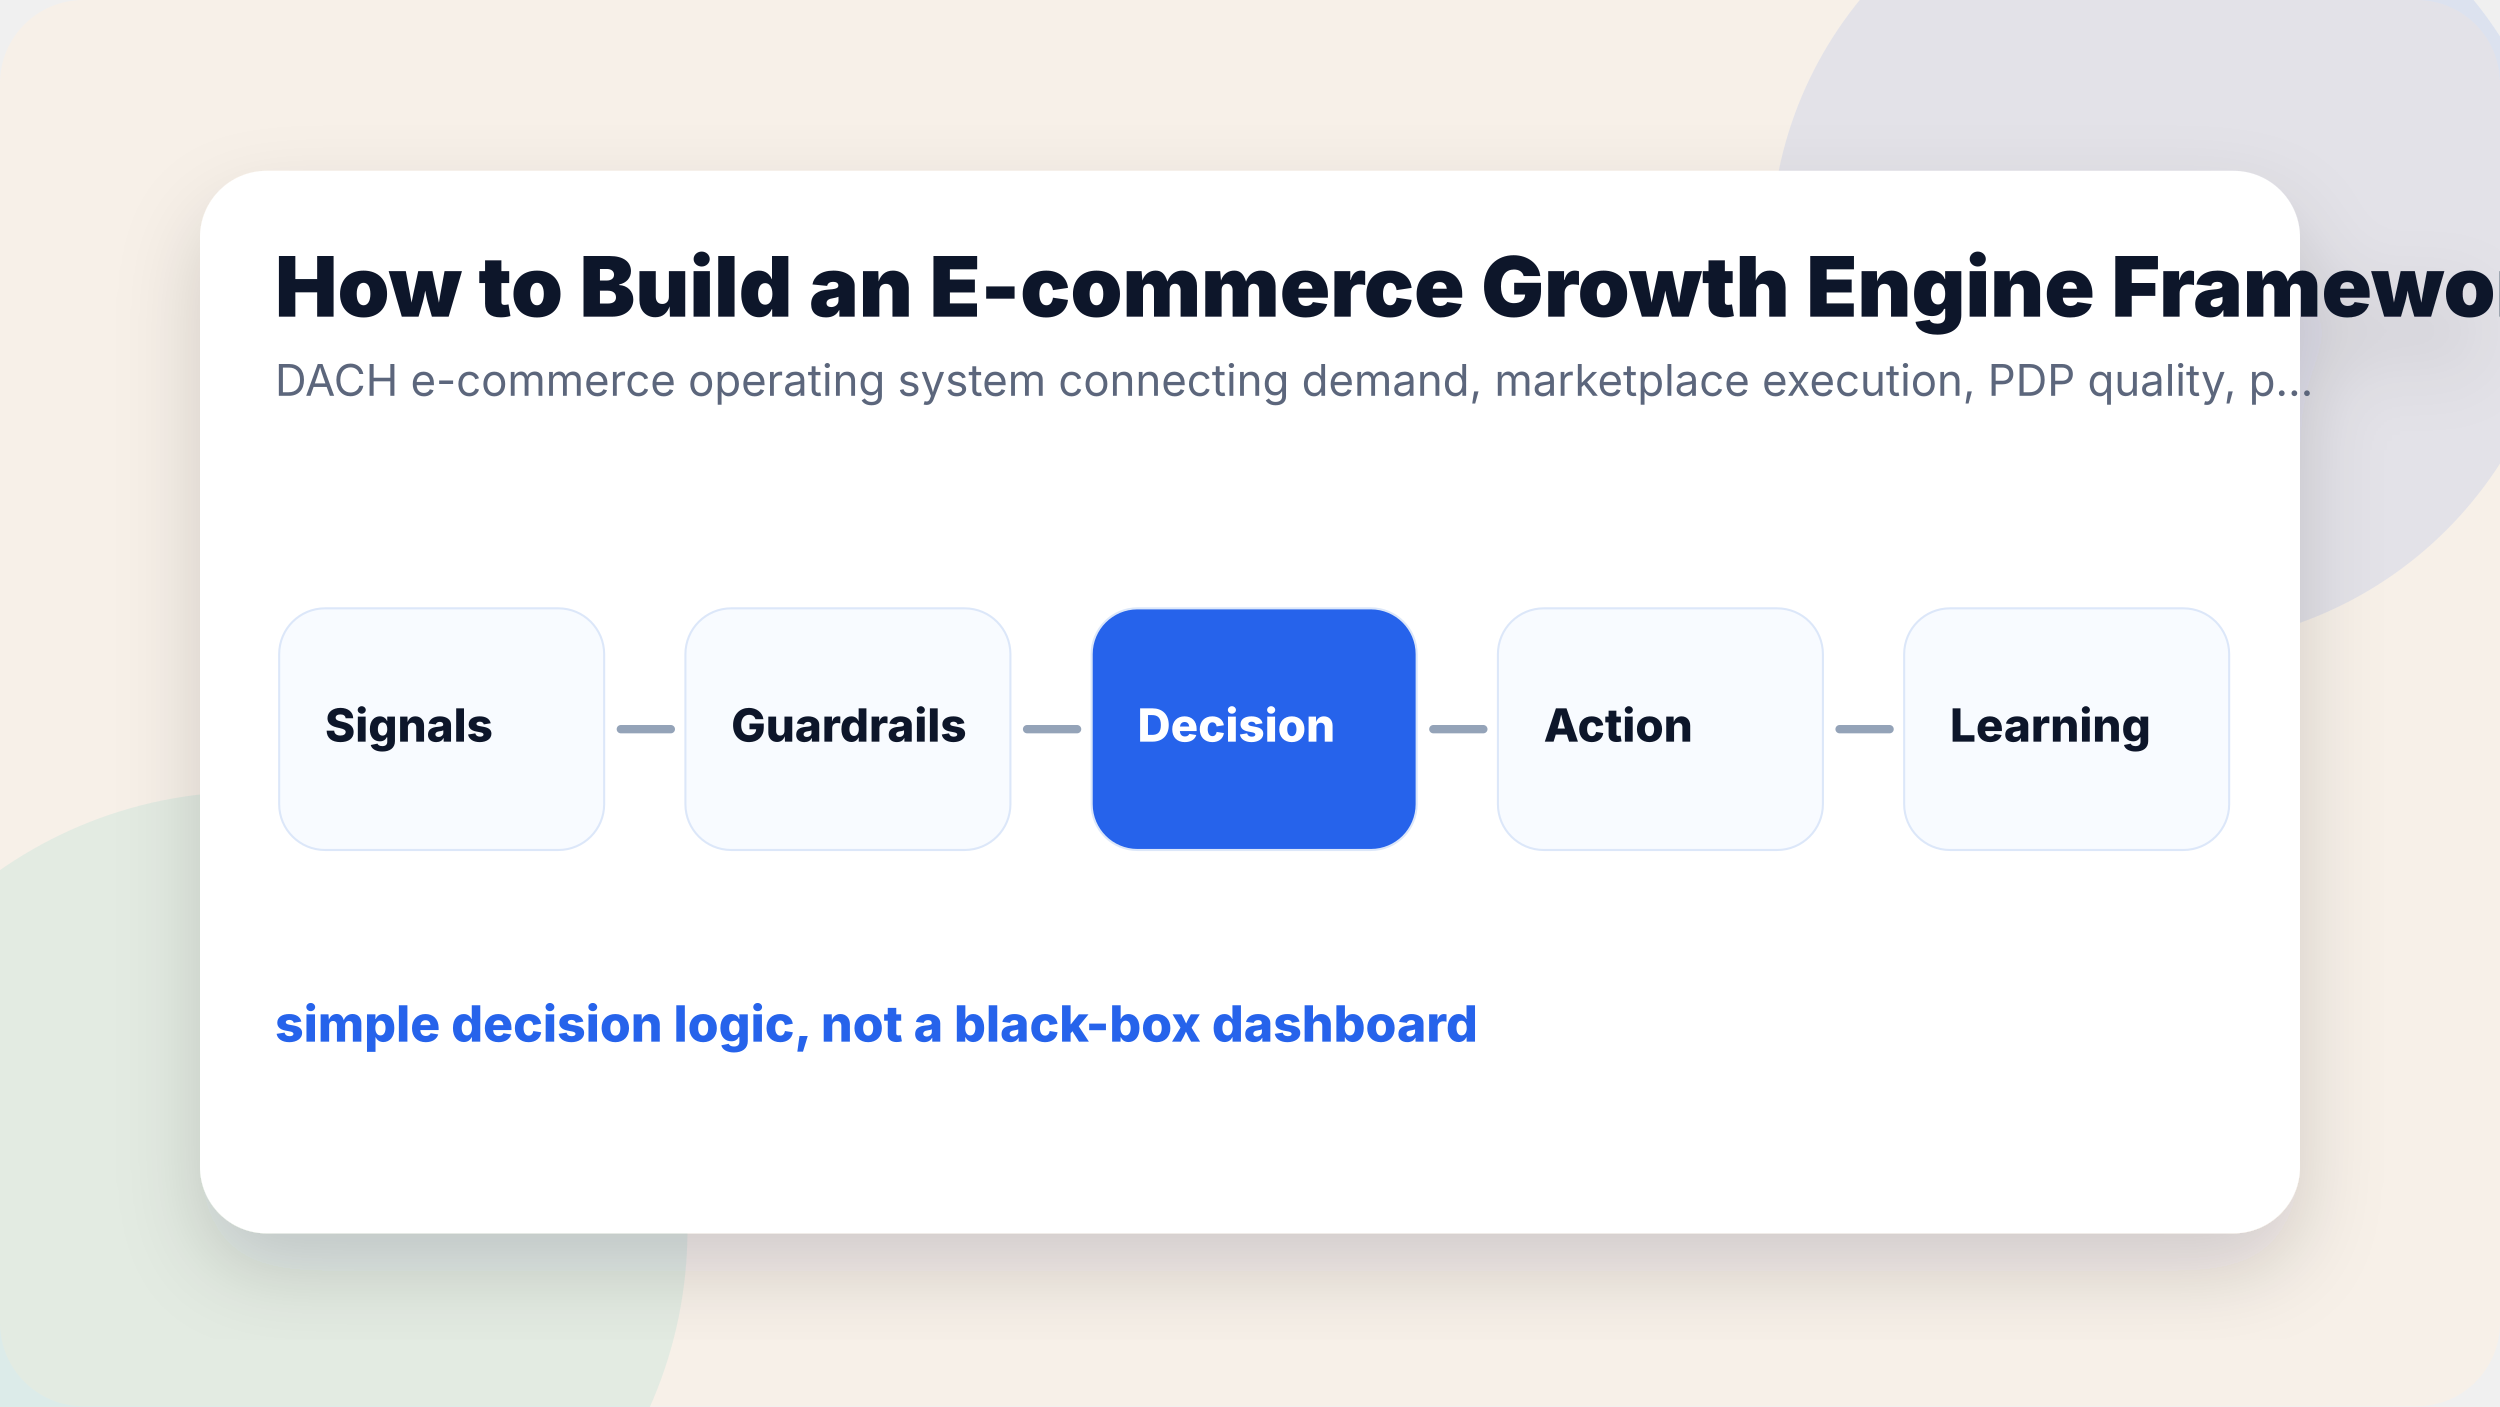
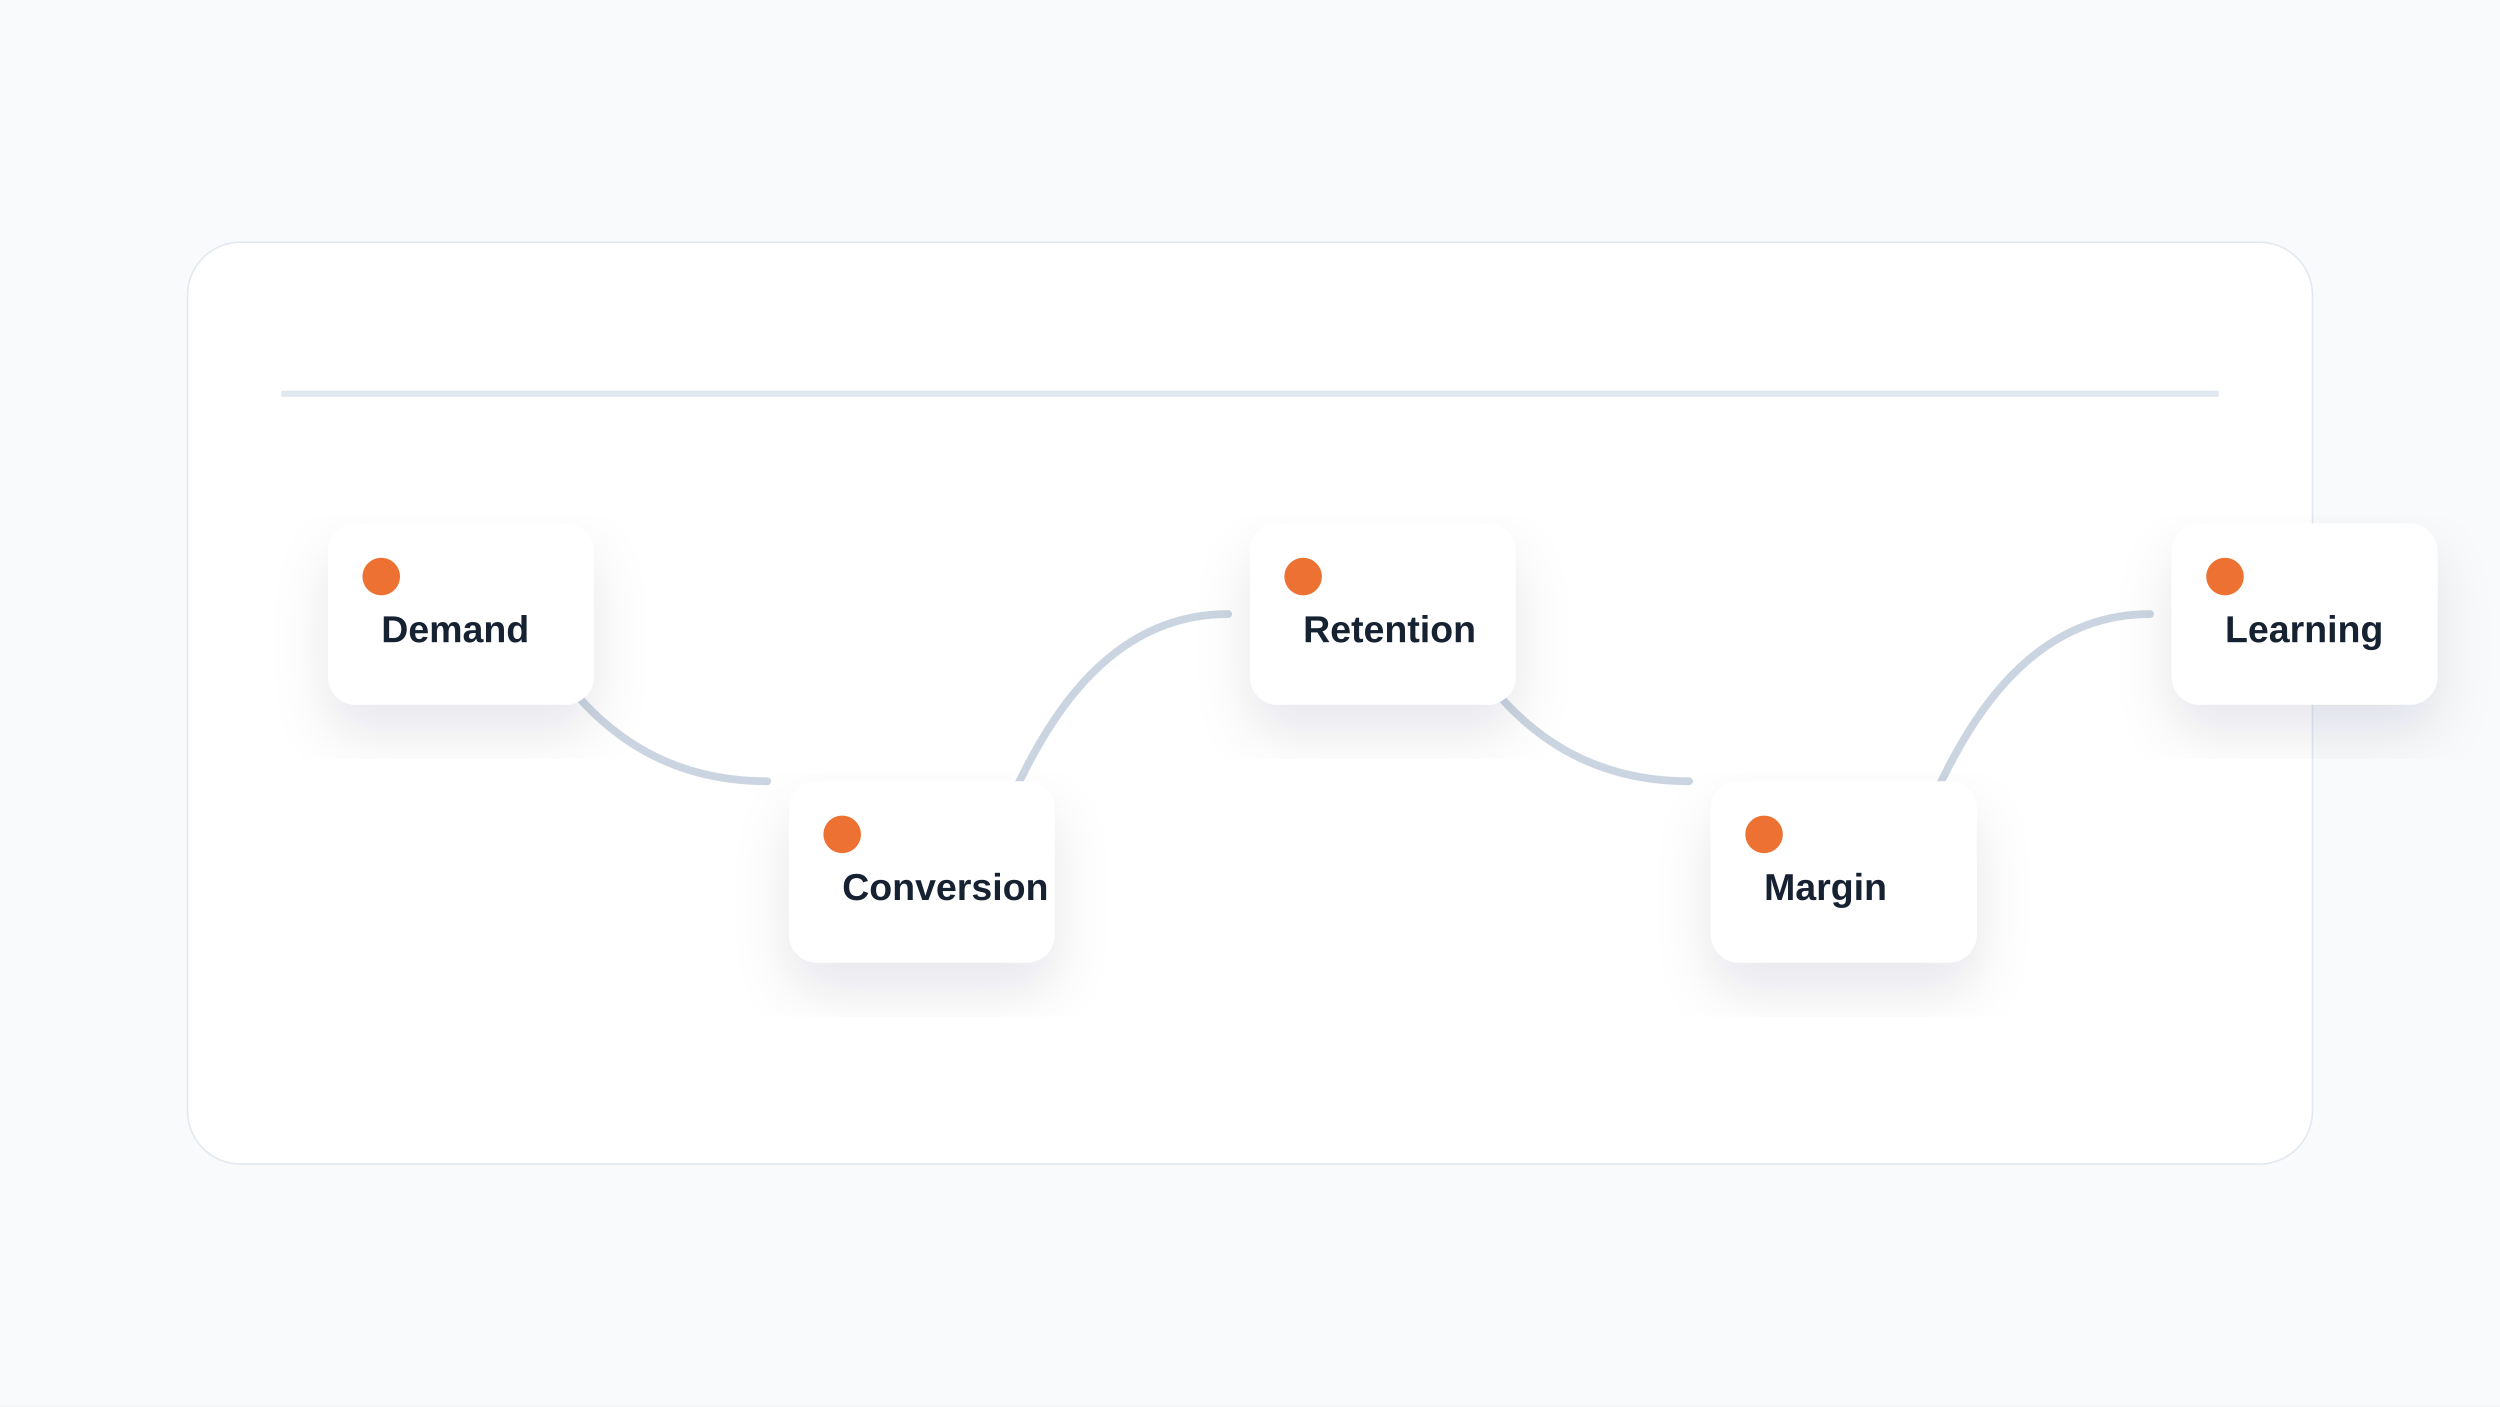
- <svg xmlns="http://www.w3.org/2000/svg" width="1200" height="675" viewBox="0 0 1200 675">
+ <svg xmlns="http://www.w3.org/2000/svg" width="1600" height="900" viewBox="0 0 1600 900" role="img">
  <defs>
-     <filter id="shadow">
-       <feDropShadow dx="0" dy="18" stdDeviation="20" flood-color="#0f172a" flood-opacity="0.16" />
+     <filter id="shadow" x="-20%" y="-20%" width="140%" height="150%">
+       <feDropShadow dx="0" dy="18" stdDeviation="18" flood-color="#0f172a" flood-opacity="0.10" />
    </filter>
  </defs>
-   <rect width="1200" height="675" rx="40" fill="#f7f0e8" />
-   <circle cx="1040" cy="120" r="190" fill="#2563eb" opacity="0.10" />
-   <circle cx="120" cy="590" r="210" fill="#14b8a6" opacity="0.09" />
+   <rect width="1600" height="900" fill="#f8fafc" />
+   <rect x="120" y="155" width="1360" height="590" rx="34" fill="#fff" stroke="#e2e8f0" />
+   <path d="M180 252H1420" stroke="#e2e8f0" stroke-width="4" />
+   <path d="M328 393 C 342.75 393, 372.25 500, 491 500" fill="none" stroke="#cbd5e1" stroke-width="5" stroke-linecap="round" />
  <g filter="url(#shadow)">
-     <rect x="96" y="82" width="1008" height="510" rx="32" fill="#ffffff" />
-     <text x="132" y="152" font-family="Inter, Arial" font-size="40" font-weight="900" fill="#0f172a">How to Build an E-commerce Growth Engine Framework</text>
-     <text x="132" y="190" font-family="Inter, Arial" font-size="21" fill="#5b667b">DACH e-commerce operating system connecting demand, marketplace execution, PDP quality, p...</text>
-     <rect x="134" y="292" width="156" height="116" rx="22" fill="#f8fbff" stroke="#dce7f9" />
-     <text x="156" y="356" font-family="Inter, Arial" font-size="22" font-weight="800" fill="#0f172a">Signals</text>
-     <path d="M298 350 L322 350" stroke="#94a3b8" stroke-width="4" stroke-linecap="round" />
-     <rect x="329" y="292" width="156" height="116" rx="22" fill="#f8fbff" stroke="#dce7f9" />
-     <text x="351" y="356" font-family="Inter, Arial" font-size="22" font-weight="800" fill="#0f172a">Guardrails</text>
-     <path d="M493 350 L517 350" stroke="#94a3b8" stroke-width="4" stroke-linecap="round" />
-     <rect x="524" y="292" width="156" height="116" rx="22" fill="#2563eb" stroke="#dce7f9" />
-     <text x="546" y="356" font-family="Inter, Arial" font-size="22" font-weight="800" fill="#ffffff">Decision</text>
-     <path d="M688 350 L712 350" stroke="#94a3b8" stroke-width="4" stroke-linecap="round" />
-     <rect x="719" y="292" width="156" height="116" rx="22" fill="#f8fbff" stroke="#dce7f9" />
-     <text x="741" y="356" font-family="Inter, Arial" font-size="22" font-weight="800" fill="#0f172a">Action</text>
-     <path d="M883 350 L907 350" stroke="#94a3b8" stroke-width="4" stroke-linecap="round" />
-     <rect x="914" y="292" width="156" height="116" rx="22" fill="#f8fbff" stroke="#dce7f9" />
-     <text x="936" y="356" font-family="Inter, Arial" font-size="22" font-weight="800" fill="#0f172a">Learning</text>
-     <text x="132" y="500" font-family="Inter, Arial" font-size="24" font-weight="800" fill="#2563eb">simple decision logic, not a black-box dashboard</text>
+     <rect x="210" y="335" width="170" height="116" rx="18" fill="#fff" />
+     <circle cx="244" cy="369" r="12" fill="#ea580c" opacity="0.85" />
+     <text x="244" y="411" font-family="Arial, sans-serif" font-size="24" font-weight="700" fill="#172033">Demand</text>
+   </g>
+   <path d="M623 558 C 637.75 558, 667.25 393, 786 393" fill="none" stroke="#cbd5e1" stroke-width="5" stroke-linecap="round" />
+   <g filter="url(#shadow)">
+     <rect x="505" y="500" width="170" height="116" rx="18" fill="#fff" />
+     <circle cx="539" cy="534" r="12" fill="#ea580c" opacity="0.85" />
+     <text x="539" y="576" font-family="Arial, sans-serif" font-size="24" font-weight="700" fill="#172033">Conversion</text>
+   </g>
+   <path d="M918 393 C 932.75 393, 962.25 500, 1081 500" fill="none" stroke="#cbd5e1" stroke-width="5" stroke-linecap="round" />
+   <g filter="url(#shadow)">
+     <rect x="800" y="335" width="170" height="116" rx="18" fill="#fff" />
+     <circle cx="834" cy="369" r="12" fill="#ea580c" opacity="0.85" />
+     <text x="834" y="411" font-family="Arial, sans-serif" font-size="24" font-weight="700" fill="#172033">Retention</text>
+   </g>
+   <path d="M1213 558 C 1227.75 558, 1257.25 393, 1376 393" fill="none" stroke="#cbd5e1" stroke-width="5" stroke-linecap="round" />
+   <g filter="url(#shadow)">
+     <rect x="1095" y="500" width="170" height="116" rx="18" fill="#fff" />
+     <circle cx="1129" cy="534" r="12" fill="#ea580c" opacity="0.85" />
+     <text x="1129" y="576" font-family="Arial, sans-serif" font-size="24" font-weight="700" fill="#172033">Margin</text>
+   </g>
+   <g filter="url(#shadow)">
+     <rect x="1390" y="335" width="170" height="116" rx="18" fill="#fff" />
+     <circle cx="1424" cy="369" r="12" fill="#ea580c" opacity="0.85" />
+     <text x="1424" y="411" font-family="Arial, sans-serif" font-size="24" font-weight="700" fill="#172033">Learning</text>
  </g>
</svg>
